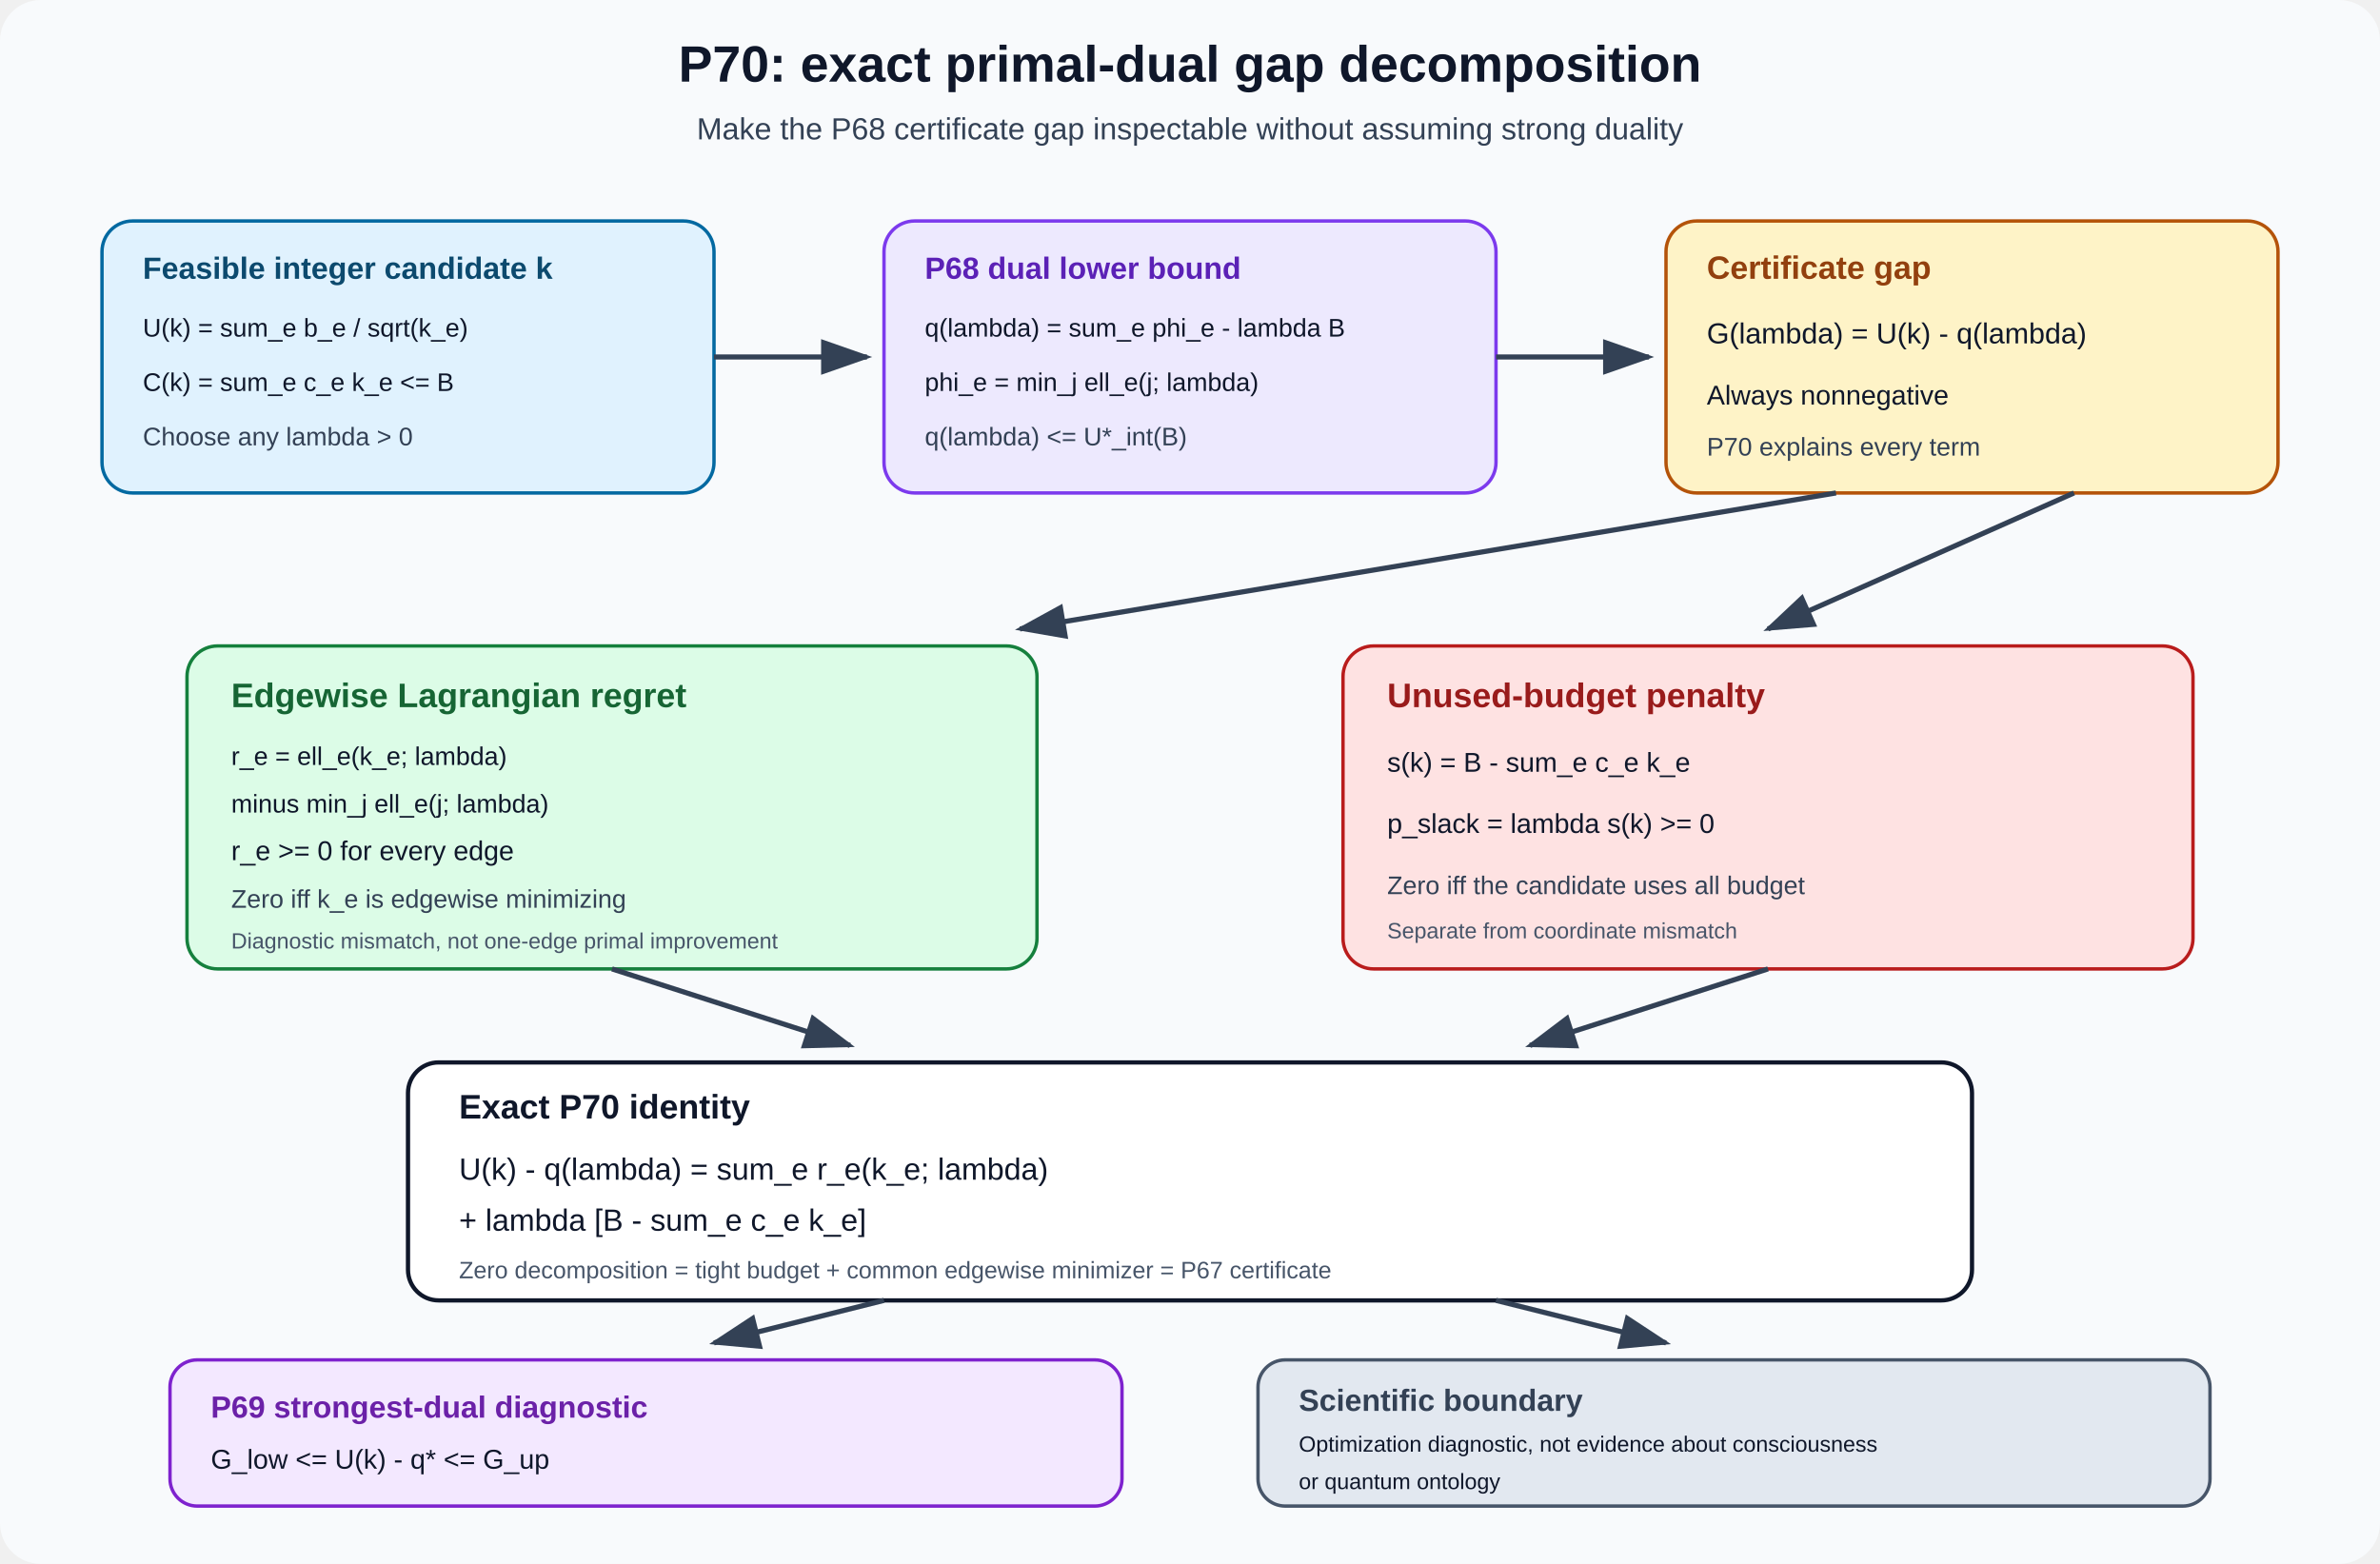
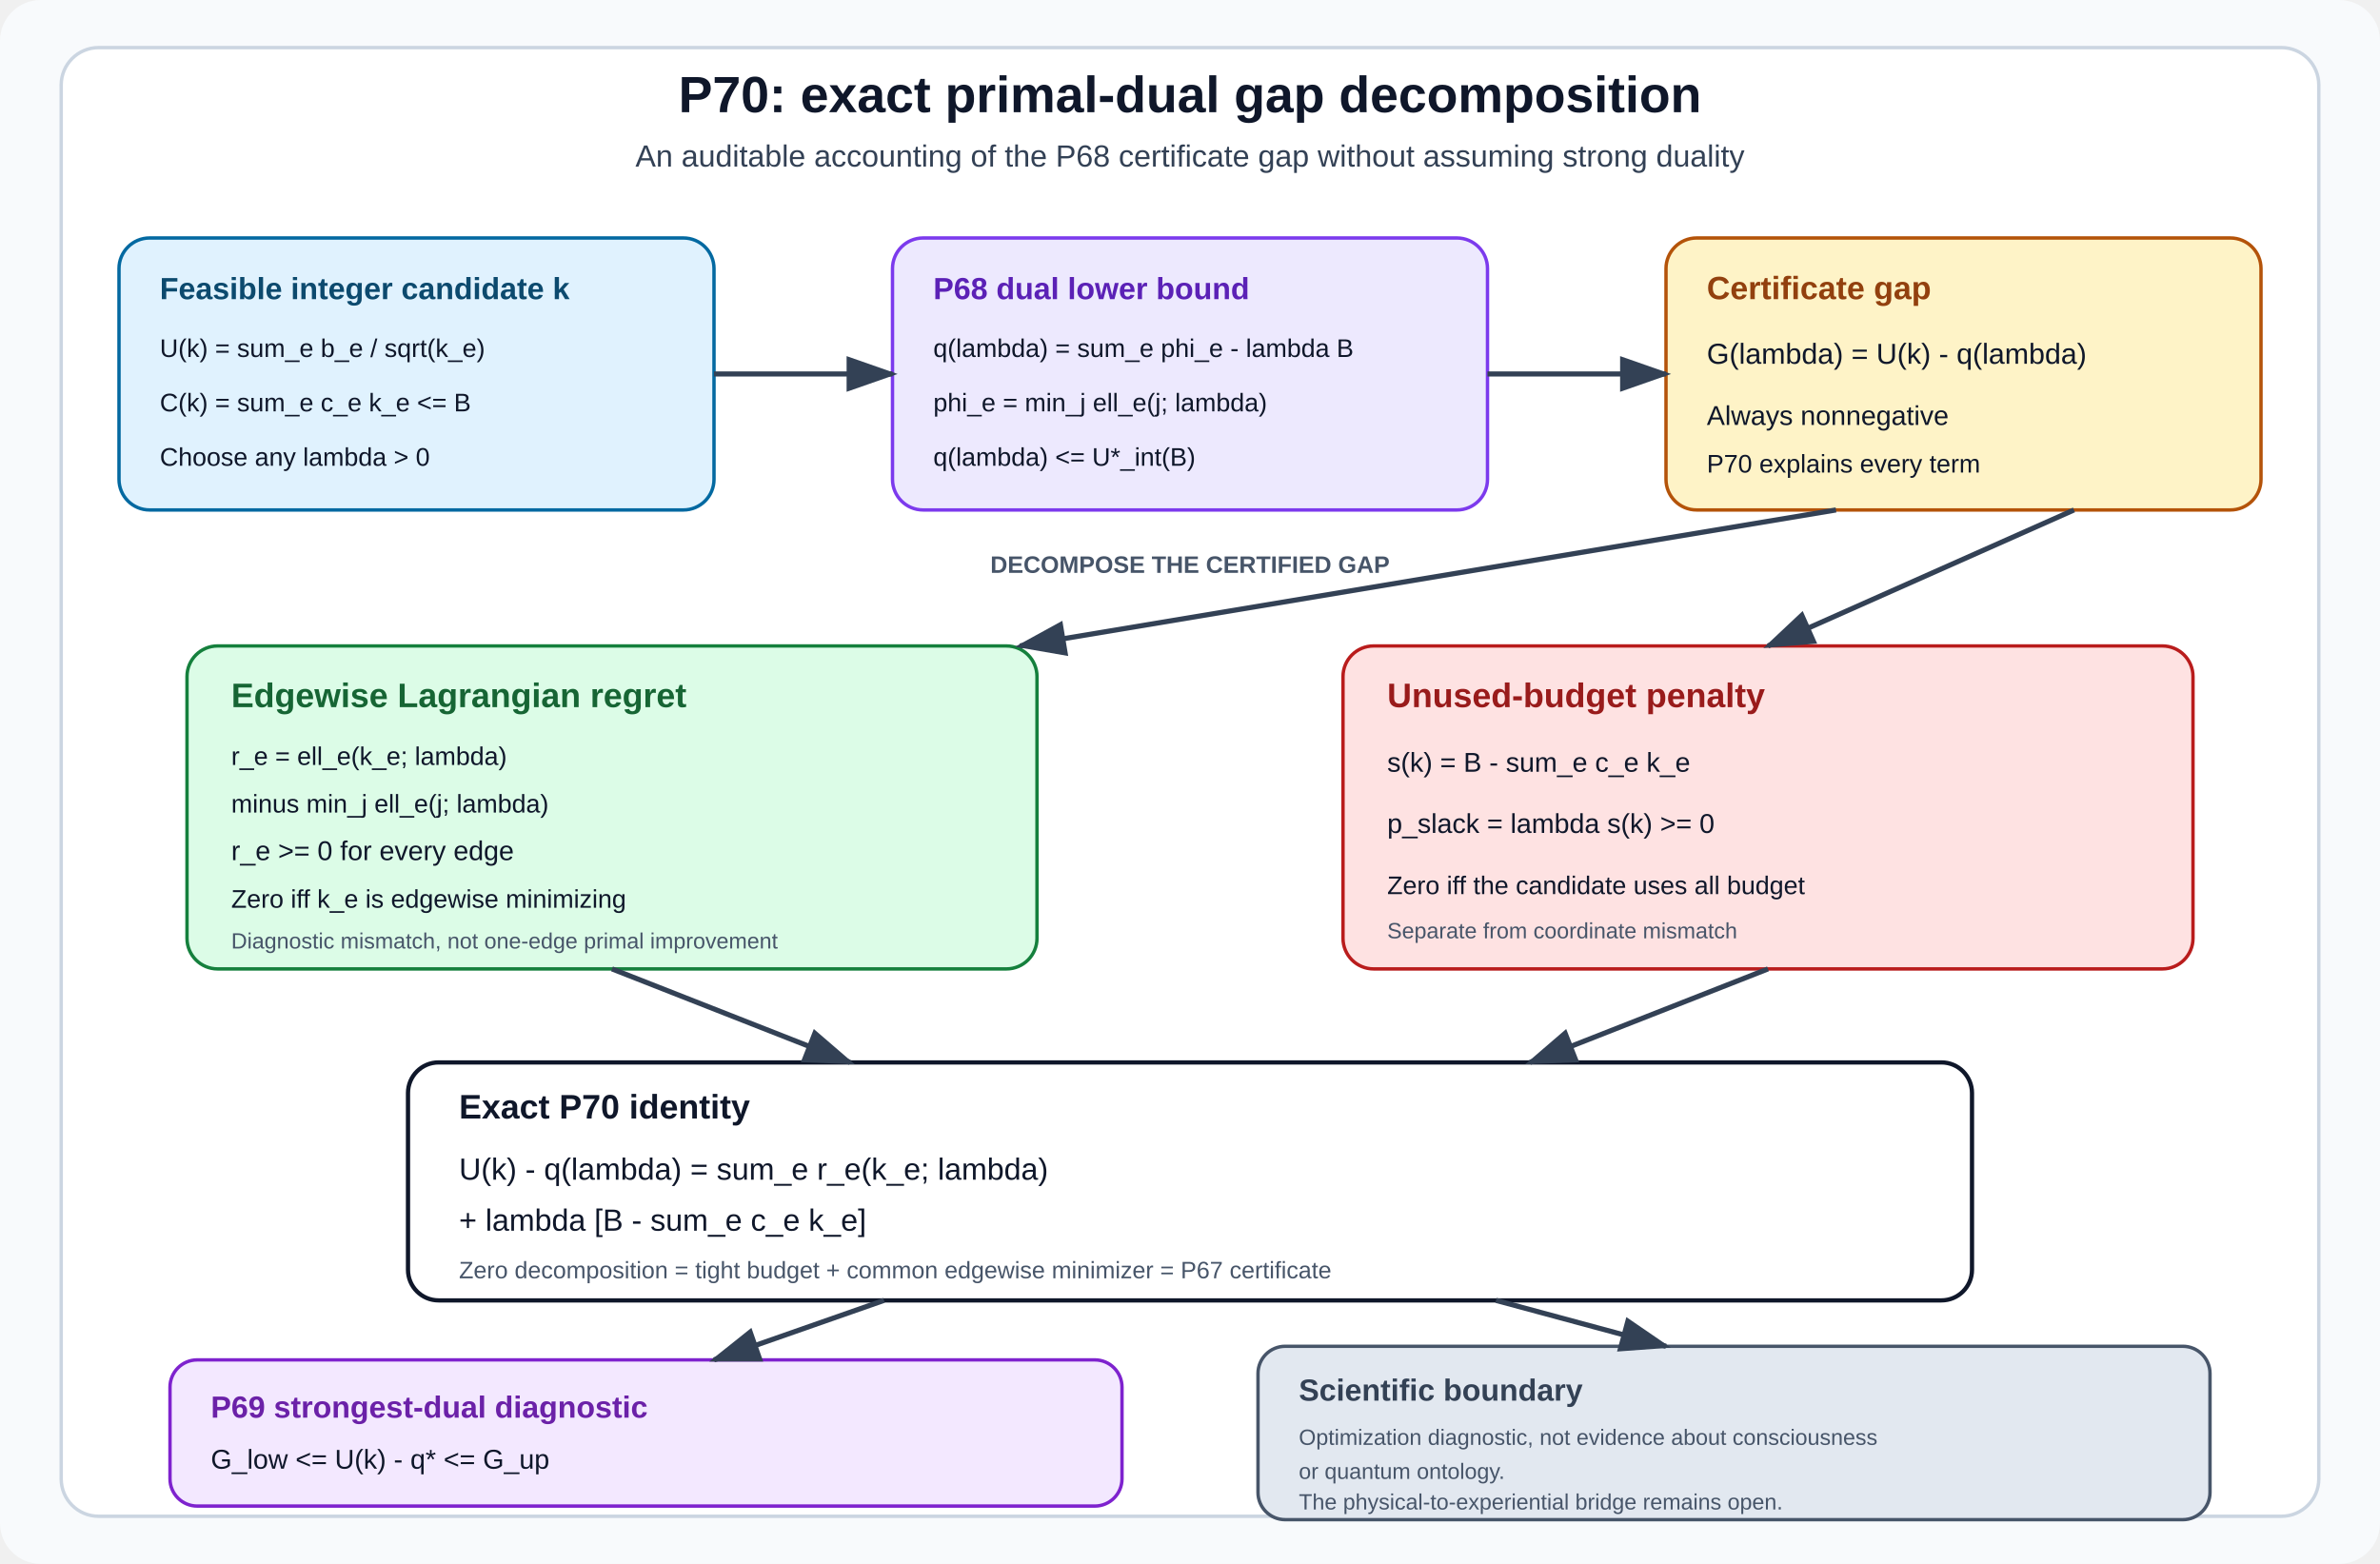
- <svg xmlns="http://www.w3.org/2000/svg" width="1400" height="920" viewBox="0 0 1400 920">
+ <svg xmlns="http://www.w3.org/2000/svg" width="1400" height="920" viewBox="0 0 1400 920" role="img" aria-labelledby="title desc">
  <defs>
    <marker id="arrowhead" markerWidth="10" markerHeight="7" refX="9" refY="3.5" orient="auto">
      <polygon points="0 0, 10 3.5, 0 7" fill="#334155" />
    </marker>
+     <style>
+       .title { font: 700 30px Arial, sans-serif; fill: #0f172a; }
+       .subtitle { font: 400 18px Arial, sans-serif; fill: #334155; }
+       .blockTitle { font: 700 19px Arial, sans-serif; }
+       .body { font: 400 15px Arial, sans-serif; fill: #0f172a; }
+       .note { font: 400 13px Arial, sans-serif; fill: #475569; }
+     </style>
  </defs>
  <rect x="0" y="0" width="1400" height="920" rx="24" fill="#f8fafc" />
-   <text x="700" y="48" text-anchor="middle" font-size="30" font-family="Arial, sans-serif" font-weight="700" fill="#0f172a">P70: exact primal-dual gap decomposition</text>
-   <text x="700" y="82" text-anchor="middle" font-size="18" font-family="Arial, sans-serif" fill="#334155">Make the P68 certificate gap inspectable without assuming strong duality</text>
-   <g id="block-candidate" data-x="60" data-y="130" data-w="360" data-h="160">
-     <rect x="60" y="130" width="360" height="160" rx="18" fill="#e0f2fe" stroke="#0369a1" stroke-width="2" />
-     <text x="84" y="164" font-size="18" font-family="Arial, sans-serif" font-weight="700" fill="#0c4a6e">Feasible integer candidate k</text>
-     <text x="84" y="198" font-size="15" font-family="Arial, sans-serif" fill="#0f172a">U(k) = sum_e b_e / sqrt(k_e)</text>
-     <text x="84" y="230" font-size="15" font-family="Arial, sans-serif" fill="#0f172a">C(k) = sum_e c_e k_e &lt;= B</text>
-     <text x="84" y="262" font-size="15" font-family="Arial, sans-serif" fill="#334155">Choose any lambda &gt; 0</text>
+   <rect x="36" y="28" width="1328" height="864" rx="22" fill="#ffffff" stroke="#cbd5e1" stroke-width="2" />
+   <text x="700" y="66" text-anchor="middle" class="title">P70: exact primal-dual gap decomposition</text>
+   <text x="700" y="98" text-anchor="middle" class="subtitle">An auditable accounting of the P68 certificate gap without assuming strong duality</text>
+   <g id="block-candidate" data-x="70" data-y="140" data-w="350" data-h="160">
+     <rect x="70" y="140" width="350" height="160" rx="18" fill="#e0f2fe" stroke="#0369a1" stroke-width="2" />
+     <text x="94" y="176" font-size="18" font-family="Arial, sans-serif" font-weight="700" fill="#0c4a6e">Feasible integer candidate k</text>
+     <text x="94" y="210" class="body">U(k) = sum_e b_e / sqrt(k_e)</text>
+     <text x="94" y="242" class="body">C(k) = sum_e c_e k_e &lt;= B</text>
+     <text x="94" y="274" class="body">Choose any lambda &gt; 0</text>
  </g>
-   <g id="block-dual" data-x="520" data-y="130" data-w="360" data-h="160">
-     <rect x="520" y="130" width="360" height="160" rx="18" fill="#ede9fe" stroke="#7c3aed" stroke-width="2" />
-     <text x="544" y="164" font-size="18" font-family="Arial, sans-serif" font-weight="700" fill="#5b21b6">P68 dual lower bound</text>
-     <text x="544" y="198" font-size="15" font-family="Arial, sans-serif" fill="#0f172a">q(lambda) = sum_e phi_e - lambda B</text>
-     <text x="544" y="230" font-size="15" font-family="Arial, sans-serif" fill="#0f172a">phi_e = min_j ell_e(j; lambda)</text>
-     <text x="544" y="262" font-size="15" font-family="Arial, sans-serif" fill="#334155">q(lambda) &lt;= U*_int(B)</text>
+   <g id="block-dual" data-x="525" data-y="140" data-w="350" data-h="160">
+     <rect x="525" y="140" width="350" height="160" rx="18" fill="#ede9fe" stroke="#7c3aed" stroke-width="2" />
+     <text x="549" y="176" font-size="18" font-family="Arial, sans-serif" font-weight="700" fill="#5b21b6">P68 dual lower bound</text>
+     <text x="549" y="210" class="body">q(lambda) = sum_e phi_e - lambda B</text>
+     <text x="549" y="242" class="body">phi_e = min_j ell_e(j; lambda)</text>
+     <text x="549" y="274" class="body">q(lambda) &lt;= U*_int(B)</text>
  </g>
-   <g id="block-gap" data-x="980" data-y="130" data-w="360" data-h="160">
-     <rect x="980" y="130" width="360" height="160" rx="18" fill="#fef3c7" stroke="#b45309" stroke-width="2" />
-     <text x="1004" y="164" font-size="19" font-family="Arial, sans-serif" font-weight="700" fill="#92400e">Certificate gap</text>
-     <text x="1004" y="202" font-size="17" font-family="Arial, sans-serif" fill="#0f172a">G(lambda) = U(k) - q(lambda)</text>
-     <text x="1004" y="238" font-size="16" font-family="Arial, sans-serif" fill="#0f172a">Always nonnegative</text>
-     <text x="1004" y="268" font-size="15" font-family="Arial, sans-serif" fill="#334155">P70 explains every term</text>
+   <g id="block-gap" data-x="980" data-y="140" data-w="350" data-h="160">
+     <rect x="980" y="140" width="350" height="160" rx="18" fill="#fef3c7" stroke="#b45309" stroke-width="2" />
+     <text x="1004" y="176" font-size="19" font-family="Arial, sans-serif" font-weight="700" fill="#92400e">Certificate gap</text>
+     <text x="1004" y="214" font-size="17" font-family="Arial, sans-serif" fill="#0f172a">G(lambda) = U(k) - q(lambda)</text>
+     <text x="1004" y="250" font-size="16" font-family="Arial, sans-serif" fill="#0f172a">Always nonnegative</text>
+     <text x="1004" y="278" class="body">P70 explains every term</text>
  </g>
-   <line id="arrow-candidate-dual" data-source="block-candidate" data-target="block-dual" x1="420" y1="210" x2="510" y2="210" stroke="#334155" stroke-width="3" marker-end="url(#arrowhead)" />
-   <line id="arrow-dual-gap" data-source="block-dual" data-target="block-gap" x1="880" y1="210" x2="970" y2="210" stroke="#334155" stroke-width="3" marker-end="url(#arrowhead)" />
+   <line id="arrow-candidate-dual" data-source="block-candidate" data-target="block-dual" x1="420" y1="220" x2="525" y2="220" stroke="#334155" stroke-width="3" marker-end="url(#arrowhead)" />
+   <line id="arrow-dual-gap" data-source="block-dual" data-target="block-gap" x1="875" y1="220" x2="980" y2="220" stroke="#334155" stroke-width="3" marker-end="url(#arrowhead)" />
+   <text x="700" y="337" text-anchor="middle" font-size="14" font-family="Arial, sans-serif" font-weight="700" fill="#475569">DECOMPOSE THE CERTIFIED GAP</text>
  <g id="block-edge" data-x="110" data-y="380" data-w="500" data-h="190">
    <rect x="110" y="380" width="500" height="190" rx="18" fill="#dcfce7" stroke="#15803d" stroke-width="2" />
    <text x="136" y="416" font-size="20" font-family="Arial, sans-serif" font-weight="700" fill="#166534">Edgewise Lagrangian regret</text>
-     <text x="136" y="450" font-size="15" font-family="Arial, sans-serif" fill="#0f172a">r_e = ell_e(k_e; lambda)</text>
-     <text x="136" y="478" font-size="15" font-family="Arial, sans-serif" fill="#0f172a">minus min_j ell_e(j; lambda)</text>
+     <text x="136" y="450" class="body">r_e = ell_e(k_e; lambda)</text>
+     <text x="136" y="478" class="body">minus min_j ell_e(j; lambda)</text>
    <text x="136" y="506" font-size="16" font-family="Arial, sans-serif" fill="#0f172a">r_e &gt;= 0 for every edge</text>
-     <text x="136" y="534" font-size="15" font-family="Arial, sans-serif" fill="#334155">Zero iff k_e is edgewise minimizing</text>
-     <text x="136" y="558" font-size="13" font-family="Arial, sans-serif" fill="#475569">Diagnostic mismatch, not one-edge primal improvement</text>
+     <text x="136" y="534" class="body">Zero iff k_e is edgewise minimizing</text>
+     <text x="136" y="558" class="note">Diagnostic mismatch, not one-edge primal improvement</text>
  </g>
  <g id="block-slack" data-x="790" data-y="380" data-w="500" data-h="190">
    <rect x="790" y="380" width="500" height="190" rx="18" fill="#fee2e2" stroke="#b91c1c" stroke-width="2" />
    <text x="816" y="416" font-size="20" font-family="Arial, sans-serif" font-weight="700" fill="#991b1b">Unused-budget penalty</text>
    <text x="816" y="454" font-size="16" font-family="Arial, sans-serif" fill="#0f172a">s(k) = B - sum_e c_e k_e</text>
    <text x="816" y="490" font-size="16" font-family="Arial, sans-serif" fill="#0f172a">p_slack = lambda s(k) &gt;= 0</text>
-     <text x="816" y="526" font-size="15" font-family="Arial, sans-serif" fill="#334155">Zero iff the candidate uses all budget</text>
-     <text x="816" y="552" font-size="13" font-family="Arial, sans-serif" fill="#475569">Separate from coordinate mismatch</text>
+     <text x="816" y="526" class="body">Zero iff the candidate uses all budget</text>
+     <text x="816" y="552" class="note">Separate from coordinate mismatch</text>
  </g>
-   <line id="arrow-gap-edge" data-source="block-gap" data-target="block-edge" x1="1080" y1="290" x2="600" y2="370" stroke="#334155" stroke-width="3" marker-end="url(#arrowhead)" />
-   <line id="arrow-gap-slack" data-source="block-gap" data-target="block-slack" x1="1220" y1="290" x2="1040" y2="370" stroke="#334155" stroke-width="3" marker-end="url(#arrowhead)" />
+   <line id="arrow-gap-edge" data-source="block-gap" data-target="block-edge" x1="1080" y1="300" x2="600" y2="380" stroke="#334155" stroke-width="3" marker-end="url(#arrowhead)" />
+   <line id="arrow-gap-slack" data-source="block-gap" data-target="block-slack" x1="1220" y1="300" x2="1040" y2="380" stroke="#334155" stroke-width="3" marker-end="url(#arrowhead)" />
  <g id="block-identity" data-x="240" data-y="625" data-w="920" data-h="140">
    <rect x="240" y="625" width="920" height="140" rx="18" fill="#ffffff" stroke="#0f172a" stroke-width="2.5" />
    <text x="270" y="658" font-size="20" font-family="Arial, sans-serif" font-weight="700" fill="#0f172a">Exact P70 identity</text>
    <text x="270" y="694" font-size="18" font-family="Arial, sans-serif" fill="#0f172a">U(k) - q(lambda) = sum_e r_e(k_e; lambda)</text>
    <text x="270" y="724" font-size="18" font-family="Arial, sans-serif" fill="#0f172a">+ lambda [B - sum_e c_e k_e]</text>
    <text x="270" y="752" font-size="14" font-family="Arial, sans-serif" fill="#475569">Zero decomposition = tight budget + common edgewise minimizer = P67 certificate</text>
  </g>
-   <line id="arrow-edge-identity" data-source="block-edge" data-target="block-identity" x1="360" y1="570" x2="500" y2="615" stroke="#334155" stroke-width="3" marker-end="url(#arrowhead)" />
-   <line id="arrow-slack-identity" data-source="block-slack" data-target="block-identity" x1="1040" y1="570" x2="900" y2="615" stroke="#334155" stroke-width="3" marker-end="url(#arrowhead)" />
+   <line id="arrow-edge-identity" data-source="block-edge" data-target="block-identity" x1="360" y1="570" x2="500" y2="625" stroke="#334155" stroke-width="3" marker-end="url(#arrowhead)" />
+   <line id="arrow-slack-identity" data-source="block-slack" data-target="block-identity" x1="1040" y1="570" x2="900" y2="625" stroke="#334155" stroke-width="3" marker-end="url(#arrowhead)" />
  <g id="block-p69" data-x="100" data-y="800" data-w="560" data-h="86">
    <rect x="100" y="800" width="560" height="86" rx="16" fill="#f3e8ff" stroke="#7e22ce" stroke-width="2" />
    <text x="124" y="834" font-size="18" font-family="Arial, sans-serif" font-weight="700" fill="#6b21a8">P69 strongest-dual diagnostic</text>
    <text x="124" y="864" font-size="16" font-family="Arial, sans-serif" fill="#0f172a">G_low &lt;= U(k) - q* &lt;= G_up</text>
  </g>
-   <g id="block-boundary" data-x="740" data-y="800" data-w="560" data-h="86">
-     <rect x="740" y="800" width="560" height="86" rx="16" fill="#e2e8f0" stroke="#475569" stroke-width="2" />
-     <text x="764" y="830" font-size="18" font-family="Arial, sans-serif" font-weight="700" fill="#334155">Scientific boundary</text>
-     <text x="764" y="854" font-size="13" font-family="Arial, sans-serif" fill="#0f172a">Optimization diagnostic, not evidence about consciousness</text>
-     <text x="764" y="876" font-size="13" font-family="Arial, sans-serif" fill="#0f172a">or quantum ontology</text>
+   <g id="block-boundary" data-x="740" data-y="792" data-w="560" data-h="102">
+     <rect x="740" y="792" width="560" height="102" rx="16" fill="#e2e8f0" stroke="#475569" stroke-width="2" />
+     <text x="764" y="824" font-size="18" font-family="Arial, sans-serif" font-weight="700" fill="#334155">Scientific boundary</text>
+     <text x="764" y="850" class="note">Optimization diagnostic, not evidence about consciousness</text>
+     <text x="764" y="870" class="note">or quantum ontology.</text>
+     <text x="764" y="888" class="note">The physical-to-experiential bridge remains open.</text>
  </g>
-   <line id="arrow-identity-p69" data-source="block-identity" data-target="block-p69" x1="520" y1="765" x2="420" y2="790" stroke="#334155" stroke-width="3" marker-end="url(#arrowhead)" />
-   <line id="arrow-identity-boundary" data-source="block-identity" data-target="block-boundary" x1="880" y1="765" x2="980" y2="790" stroke="#334155" stroke-width="3" marker-end="url(#arrowhead)" />
+   <line id="arrow-identity-p69" data-source="block-identity" data-target="block-p69" x1="520" y1="765" x2="420" y2="800" stroke="#334155" stroke-width="3" marker-end="url(#arrowhead)" />
+   <line id="arrow-identity-boundary" data-source="block-identity" data-target="block-boundary" x1="880" y1="765" x2="980" y2="792" stroke="#334155" stroke-width="3" marker-end="url(#arrowhead)" />
</svg>
